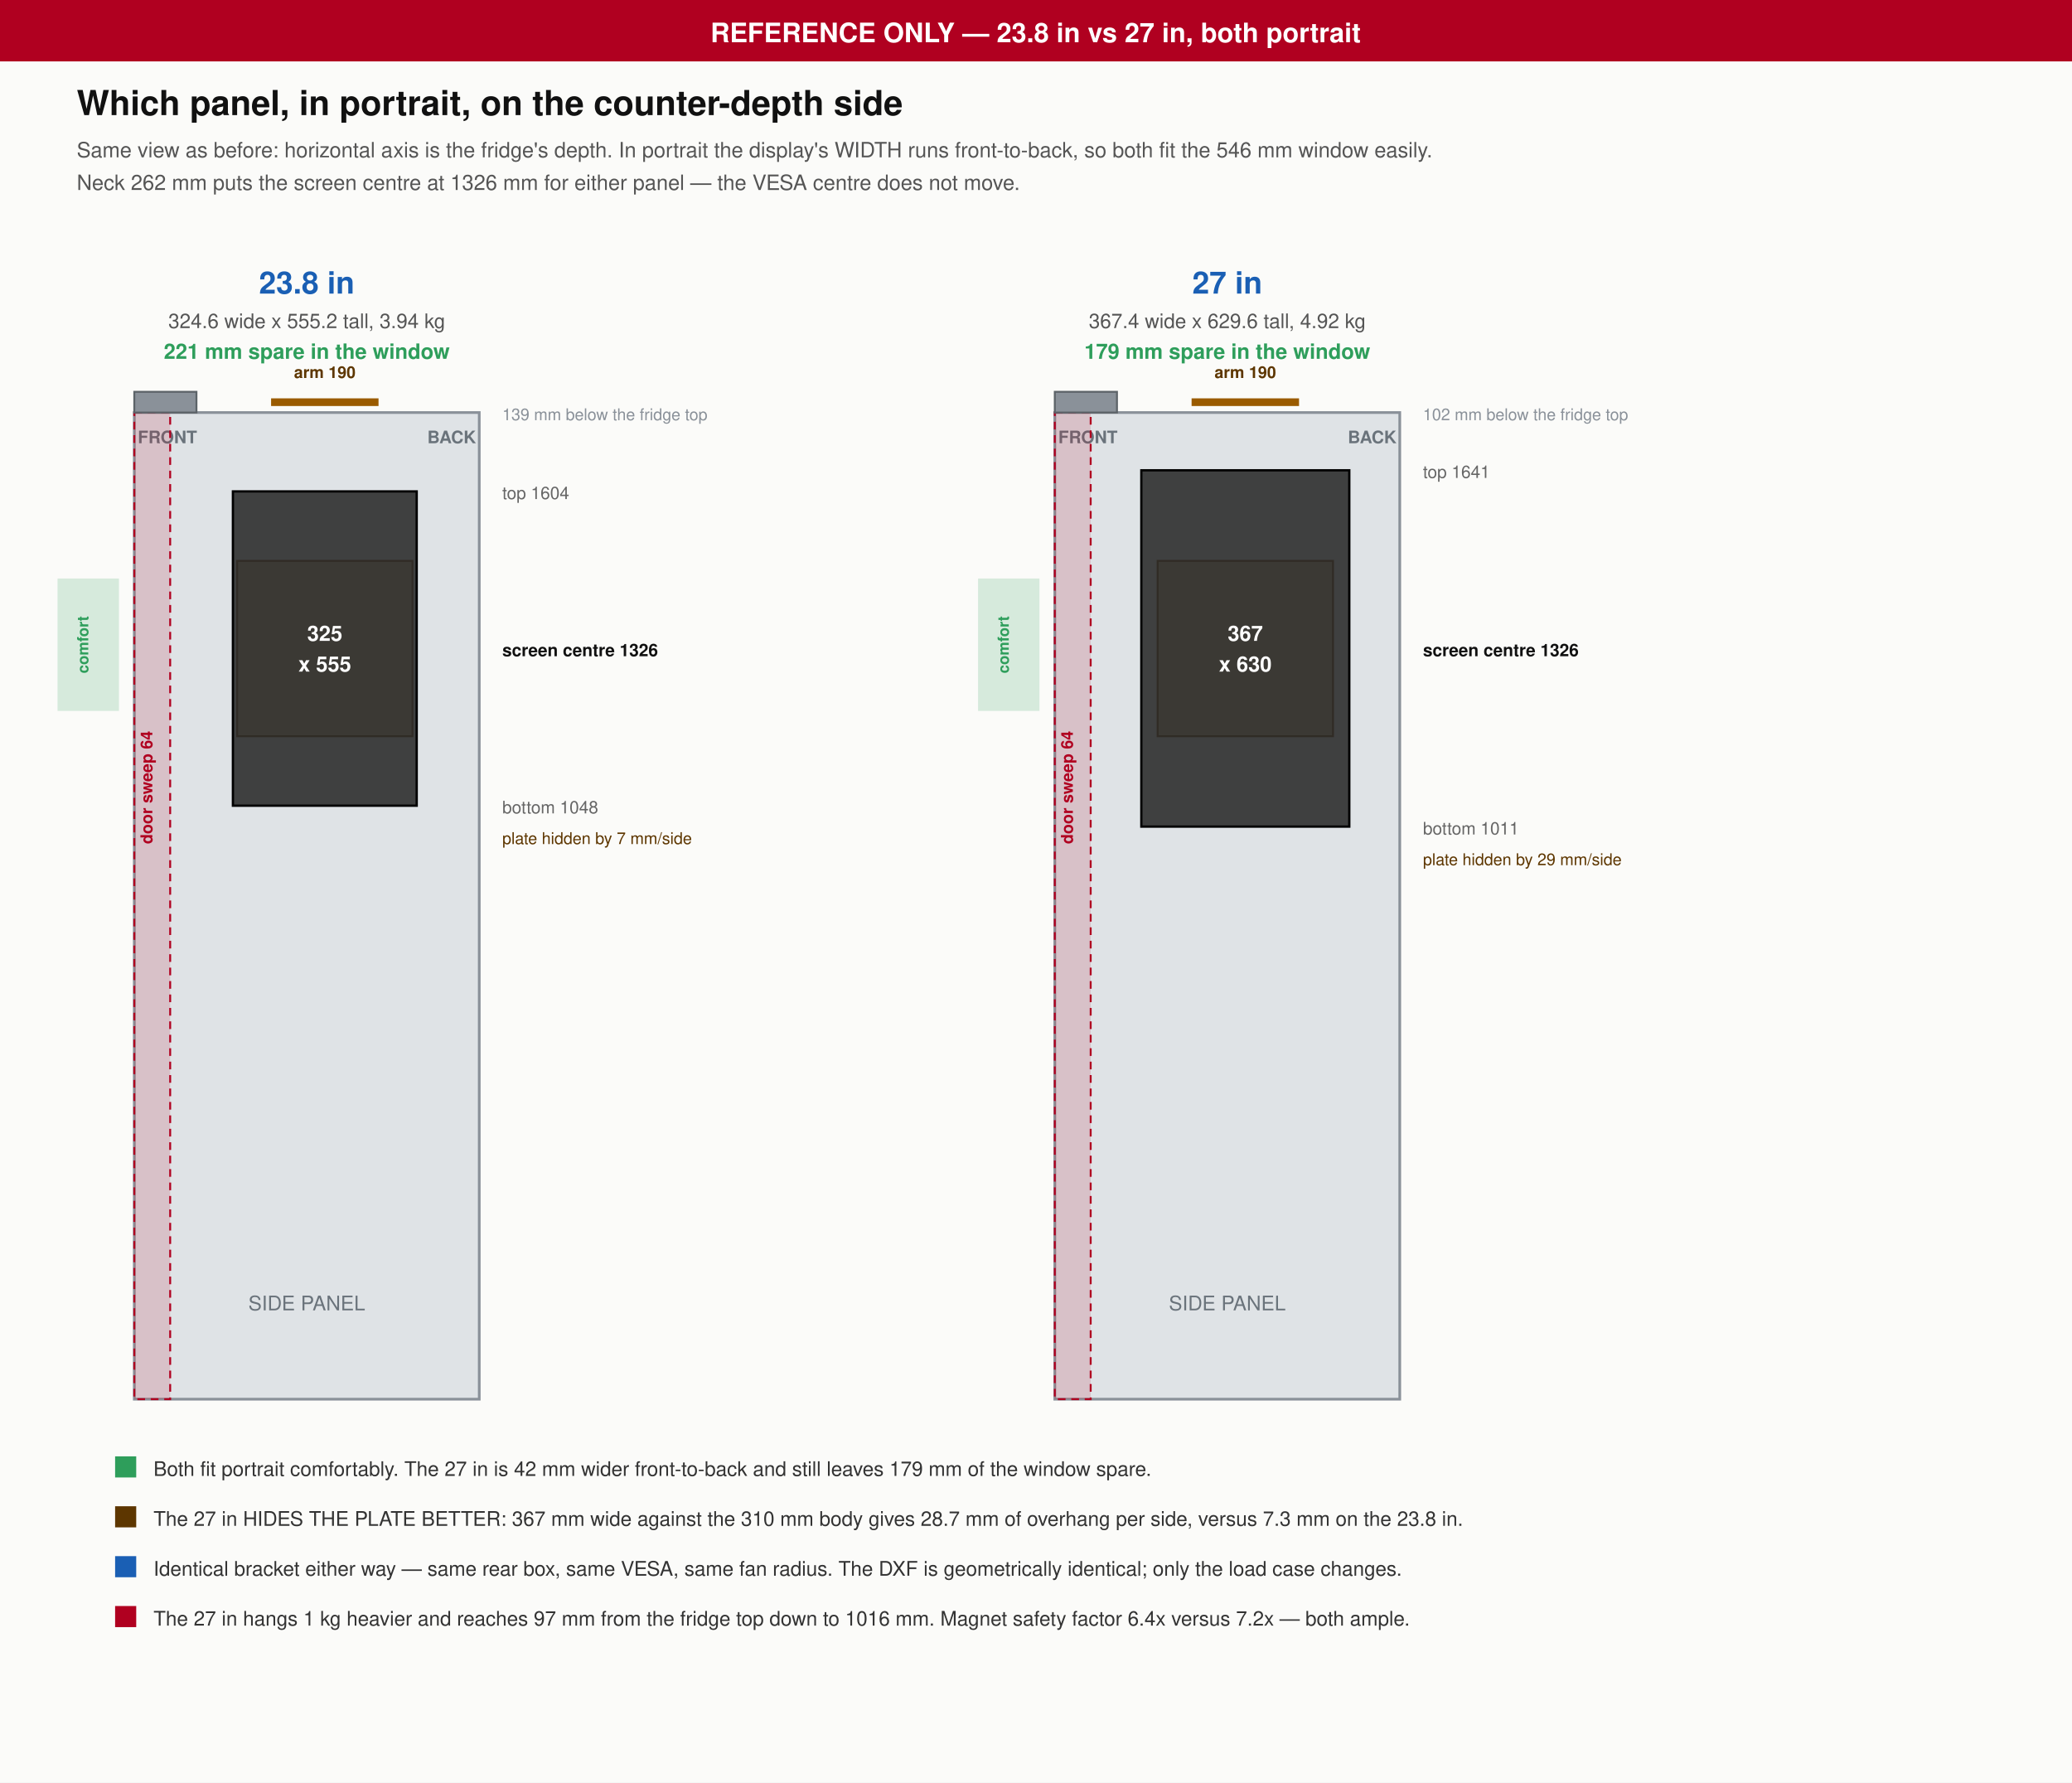
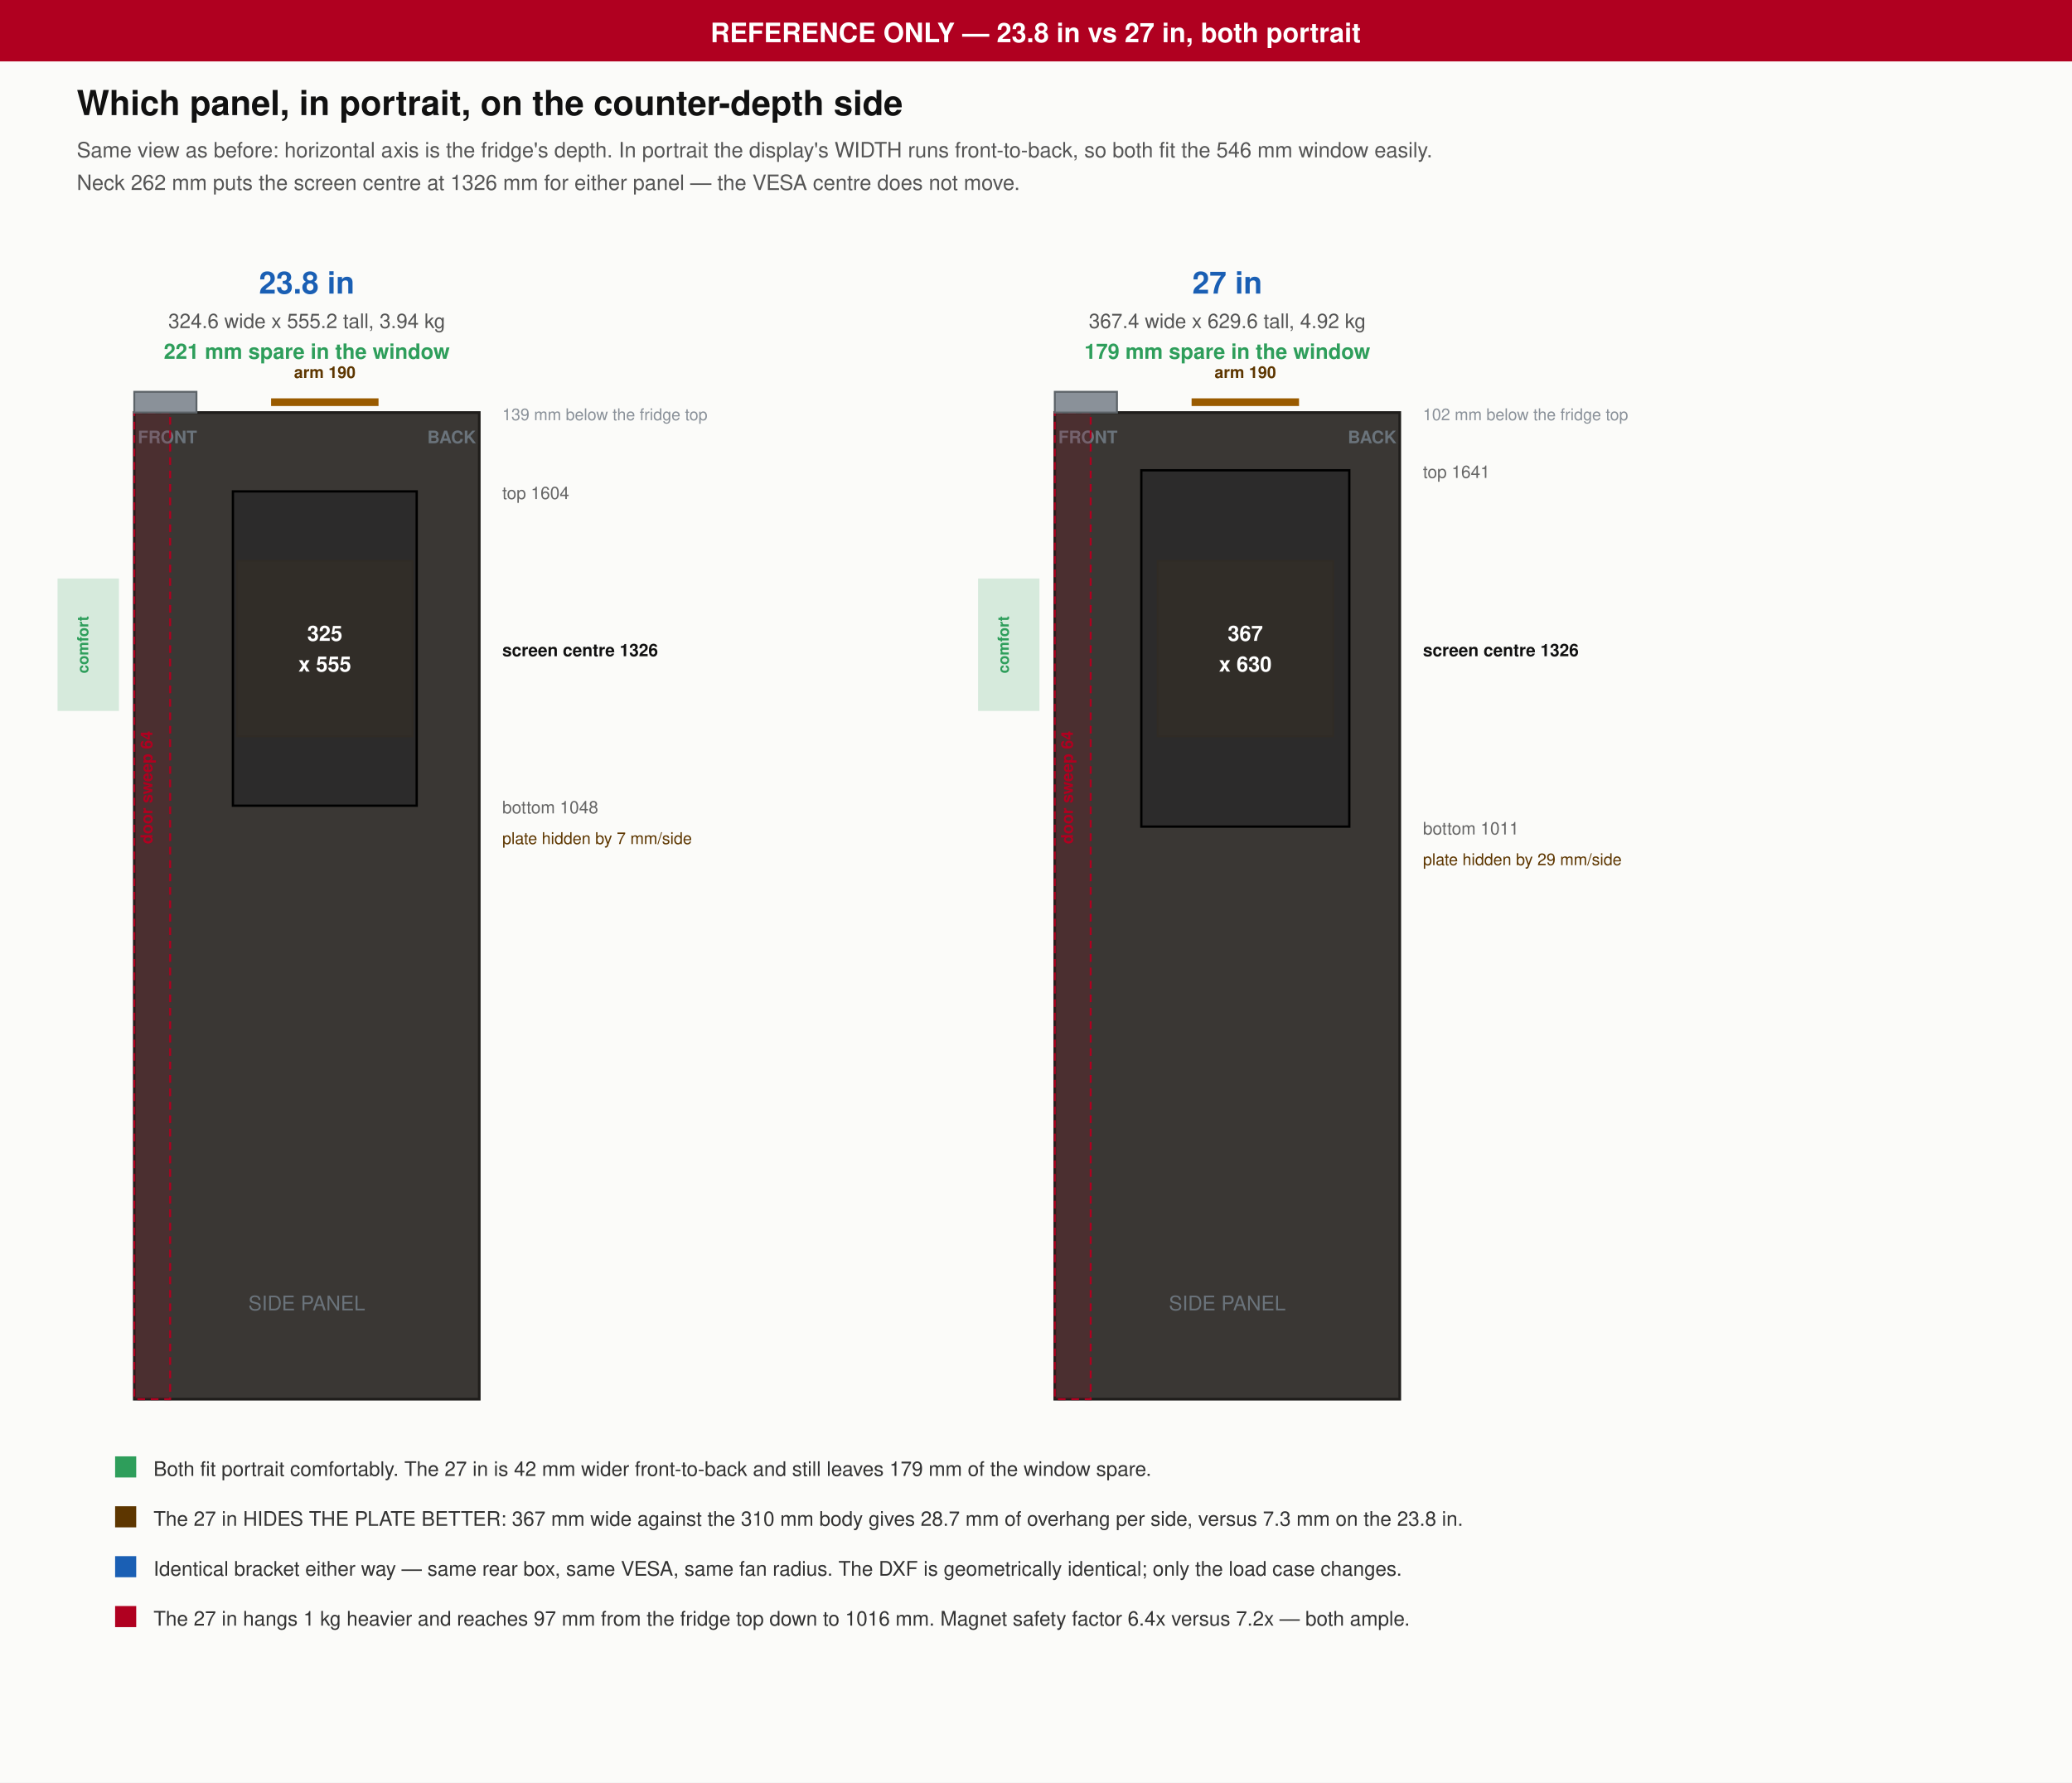
<svg xmlns="http://www.w3.org/2000/svg" width="1080" height="929" viewBox="0 0 1080 929">
  <rect width="1080" height="929" fill="#fbfbf9" />
  <rect x="0" y="0" width="1080" height="32" fill="#b00020" />
  <text x="539.8" y="22.0" font-family="Helvetica,Arial,sans-serif" font-size="14" text-anchor="middle" fill="#fff" font-weight="bold">REFERENCE ONLY — 23.8 in vs 27 in, both portrait</text>
  <text x="40.0" y="60.0" font-family="Helvetica,Arial,sans-serif" font-size="18" text-anchor="start" fill="#111" font-weight="bold">Which panel, in portrait, on the counter-depth side</text>
  <text x="40.0" y="82.0" font-family="Helvetica,Arial,sans-serif" font-size="11" text-anchor="start" fill="#555" font-weight="normal">Same view as before: horizontal axis is the fridge's depth. In portrait the display's WIDTH runs front-to-back, so both fit the 546 mm window easily.</text>
  <text x="40.0" y="99.0" font-family="Helvetica,Arial,sans-serif" font-size="11" text-anchor="start" fill="#555" font-weight="normal">Neck 262 mm puts the screen centre at 1326 mm for either panel — the VESA centre does not move.</text>
  <text x="159.9" y="153.0" font-family="Helvetica,Arial,sans-serif" font-size="16" text-anchor="middle" fill="#1a5fb4" font-weight="bold">23.8 in</text>
  <text x="159.9" y="171.0" font-family="Helvetica,Arial,sans-serif" font-size="10.5" text-anchor="middle" fill="#555" font-weight="normal">324.6 wide x 555.2 tall, 3.94 kg</text>
  <text x="159.9" y="187.0" font-family="Helvetica,Arial,sans-serif" font-size="11" text-anchor="middle" fill="#2e9e5b" font-weight="bold">221 mm spare in the window</text>
-   <rect x="70.0" y="215.0" width="179.8" height="514.2" fill="#dfe3e6" stroke="#8a9199" stroke-width="1.4" />
+   <rect x="70.0" y="215.0" width="179.8" height="514.2" fill="#3a3734" stroke="#1f1d1b" stroke-width="1.4" />
  <text x="159.9" y="682.9" font-family="Helvetica,Arial,sans-serif" font-size="10.5" text-anchor="middle" fill="#6a737b" font-weight="normal">SIDE PANEL</text>
  <text x="71.8" y="231.0" font-family="Helvetica,Arial,sans-serif" font-size="9" text-anchor="start" fill="#6a737b" font-weight="bold">FRONT</text>
  <text x="248.1" y="231.0" font-family="Helvetica,Arial,sans-serif" font-size="9" text-anchor="end" fill="#6a737b" font-weight="bold">BACK</text>
  <rect x="70.0" y="215.0" width="18.7" height="514.2" fill="#b00020" fill-opacity="0.15" stroke="#b00020" stroke-width="1" stroke-dasharray="4 3" />
  <text x="79.4" y="410.4" font-family="Helvetica,Arial,sans-serif" font-size="8.5" text-anchor="middle" fill="#b00020" font-weight="bold" transform="rotate(-90.0 79.4 410.4)">door sweep 64</text>
  <rect x="70.0" y="204.2" width="32.4" height="10.8" fill="#8a9199" stroke="#5c6368" stroke-width="1" />
  <rect x="141.3" y="207.6" width="56.0" height="4" fill="#9a5b00" />
  <text x="169.3" y="197.0" font-family="Helvetica,Arial,sans-serif" font-size="8.5" text-anchor="middle" fill="#5d3600" font-weight="bold">arm 190</text>
  <rect x="123.6" y="292.3" width="91.4" height="91.4" fill="#9a5b00" fill-opacity="0.45" stroke="#5d3600" stroke-width="1" />
  <rect x="121.4" y="256.1" width="95.8" height="163.8" fill="#2b2b2b" fill-opacity="0.88" stroke="#000" stroke-width="1.2" />
  <text x="169.3" y="334.0" font-family="Helvetica,Arial,sans-serif" font-size="11" text-anchor="middle" fill="#fff" font-weight="bold">325</text>
  <text x="169.3" y="350.0" font-family="Helvetica,Arial,sans-serif" font-size="11" text-anchor="middle" fill="#fff" font-weight="bold">x 555</text>
  <rect x="30.0" y="301.5" width="32" height="69.0" fill="#2e9e5b" fill-opacity="0.18" />
  <text x="46.0" y="336.0" font-family="Helvetica,Arial,sans-serif" font-size="8" text-anchor="middle" fill="#2e9e5b" font-weight="bold" transform="rotate(-90.0 46.0 336.0)">comfort</text>
  <text x="261.8" y="260.1" font-family="Helvetica,Arial,sans-serif" font-size="9" text-anchor="start" fill="#666" font-weight="normal">top 1604</text>
  <text x="261.8" y="342.0" font-family="Helvetica,Arial,sans-serif" font-size="9" text-anchor="start" fill="#111" font-weight="bold">screen centre 1326</text>
  <text x="261.8" y="423.9" font-family="Helvetica,Arial,sans-serif" font-size="9" text-anchor="start" fill="#666" font-weight="normal">bottom 1048</text>
  <text x="261.8" y="219.0" font-family="Helvetica,Arial,sans-serif" font-size="8.5" text-anchor="start" fill="#8a9199" font-weight="normal">139 mm below the fridge top</text>
  <text x="261.8" y="439.9" font-family="Helvetica,Arial,sans-serif" font-size="8.5" text-anchor="start" fill="#5d3600" font-weight="normal">plate hidden by 7 mm/side</text>
  <text x="639.7" y="153.0" font-family="Helvetica,Arial,sans-serif" font-size="16" text-anchor="middle" fill="#1a5fb4" font-weight="bold">27 in</text>
  <text x="639.7" y="171.0" font-family="Helvetica,Arial,sans-serif" font-size="10.5" text-anchor="middle" fill="#555" font-weight="normal">367.4 wide x 629.6 tall, 4.92 kg</text>
  <text x="639.7" y="187.0" font-family="Helvetica,Arial,sans-serif" font-size="11" text-anchor="middle" fill="#2e9e5b" font-weight="bold">179 mm spare in the window</text>
-   <rect x="549.8" y="215.0" width="179.8" height="514.2" fill="#dfe3e6" stroke="#8a9199" stroke-width="1.4" />
+   <rect x="549.8" y="215.0" width="179.8" height="514.2" fill="#3a3734" stroke="#1f1d1b" stroke-width="1.4" />
  <text x="639.7" y="682.9" font-family="Helvetica,Arial,sans-serif" font-size="10.5" text-anchor="middle" fill="#6a737b" font-weight="normal">SIDE PANEL</text>
  <text x="551.6" y="231.0" font-family="Helvetica,Arial,sans-serif" font-size="9" text-anchor="start" fill="#6a737b" font-weight="bold">FRONT</text>
  <text x="727.9" y="231.0" font-family="Helvetica,Arial,sans-serif" font-size="9" text-anchor="end" fill="#6a737b" font-weight="bold">BACK</text>
  <rect x="549.8" y="215.0" width="18.7" height="514.2" fill="#b00020" fill-opacity="0.15" stroke="#b00020" stroke-width="1" stroke-dasharray="4 3" />
  <text x="559.2" y="410.4" font-family="Helvetica,Arial,sans-serif" font-size="8.5" text-anchor="middle" fill="#b00020" font-weight="bold" transform="rotate(-90.0 559.2 410.4)">door sweep 64</text>
  <rect x="549.8" y="204.2" width="32.4" height="10.8" fill="#8a9199" stroke="#5c6368" stroke-width="1" />
  <rect x="621.1" y="207.6" width="56.0" height="4" fill="#9a5b00" />
  <text x="649.1" y="197.0" font-family="Helvetica,Arial,sans-serif" font-size="8.5" text-anchor="middle" fill="#5d3600" font-weight="bold">arm 190</text>
  <rect x="603.4" y="292.3" width="91.4" height="91.4" fill="#9a5b00" fill-opacity="0.45" stroke="#5d3600" stroke-width="1" />
  <rect x="594.9" y="245.1" width="108.4" height="185.7" fill="#2b2b2b" fill-opacity="0.88" stroke="#000" stroke-width="1.2" />
  <text x="649.1" y="334.0" font-family="Helvetica,Arial,sans-serif" font-size="11" text-anchor="middle" fill="#fff" font-weight="bold">367</text>
  <text x="649.1" y="350.0" font-family="Helvetica,Arial,sans-serif" font-size="11" text-anchor="middle" fill="#fff" font-weight="bold">x 630</text>
  <rect x="509.8" y="301.5" width="32" height="69.0" fill="#2e9e5b" fill-opacity="0.18" />
  <text x="525.8" y="336.0" font-family="Helvetica,Arial,sans-serif" font-size="8" text-anchor="middle" fill="#2e9e5b" font-weight="bold" transform="rotate(-90.0 525.8 336.0)">comfort</text>
  <text x="741.7" y="249.1" font-family="Helvetica,Arial,sans-serif" font-size="9" text-anchor="start" fill="#666" font-weight="normal">top 1641</text>
  <text x="741.7" y="342.0" font-family="Helvetica,Arial,sans-serif" font-size="9" text-anchor="start" fill="#111" font-weight="bold">screen centre 1326</text>
  <text x="741.7" y="434.9" font-family="Helvetica,Arial,sans-serif" font-size="9" text-anchor="start" fill="#666" font-weight="normal">bottom 1011</text>
  <text x="741.7" y="219.0" font-family="Helvetica,Arial,sans-serif" font-size="8.5" text-anchor="start" fill="#8a9199" font-weight="normal">102 mm below the fridge top</text>
  <text x="741.7" y="450.9" font-family="Helvetica,Arial,sans-serif" font-size="8.5" text-anchor="start" fill="#5d3600" font-weight="normal">plate hidden by 29 mm/side</text>
  <rect x="60" y="759" width="11" height="11" fill="#2e9e5b" />
  <text x="80.0" y="769.2" font-family="Helvetica,Arial,sans-serif" font-size="10.5" text-anchor="start" fill="#333" font-weight="normal">Both fit portrait comfortably. The 27 in is 42 mm wider front-to-back and still leaves 179 mm of the window spare.</text>
  <rect x="60" y="785" width="11" height="11" fill="#5d3600" />
  <text x="80.0" y="795.2" font-family="Helvetica,Arial,sans-serif" font-size="10.5" text-anchor="start" fill="#333" font-weight="normal">The 27 in HIDES THE PLATE BETTER: 367 mm wide against the 310 mm body gives 28.7 mm of overhang per side, versus 7.3 mm on the 23.8 in.</text>
  <rect x="60" y="811" width="11" height="11" fill="#1a5fb4" />
  <text x="80.0" y="821.2" font-family="Helvetica,Arial,sans-serif" font-size="10.5" text-anchor="start" fill="#333" font-weight="normal">Identical bracket either way — same rear box, same VESA, same fan radius. The DXF is geometrically identical; only the load case changes.</text>
  <rect x="60" y="837" width="11" height="11" fill="#b00020" />
  <text x="80.0" y="847.2" font-family="Helvetica,Arial,sans-serif" font-size="10.5" text-anchor="start" fill="#333" font-weight="normal">The 27 in hangs 1 kg heavier and reaches 97 mm from the fridge top down to 1016 mm. Magnet safety factor 6.4x versus 7.2x — both ample.</text>
</svg>
